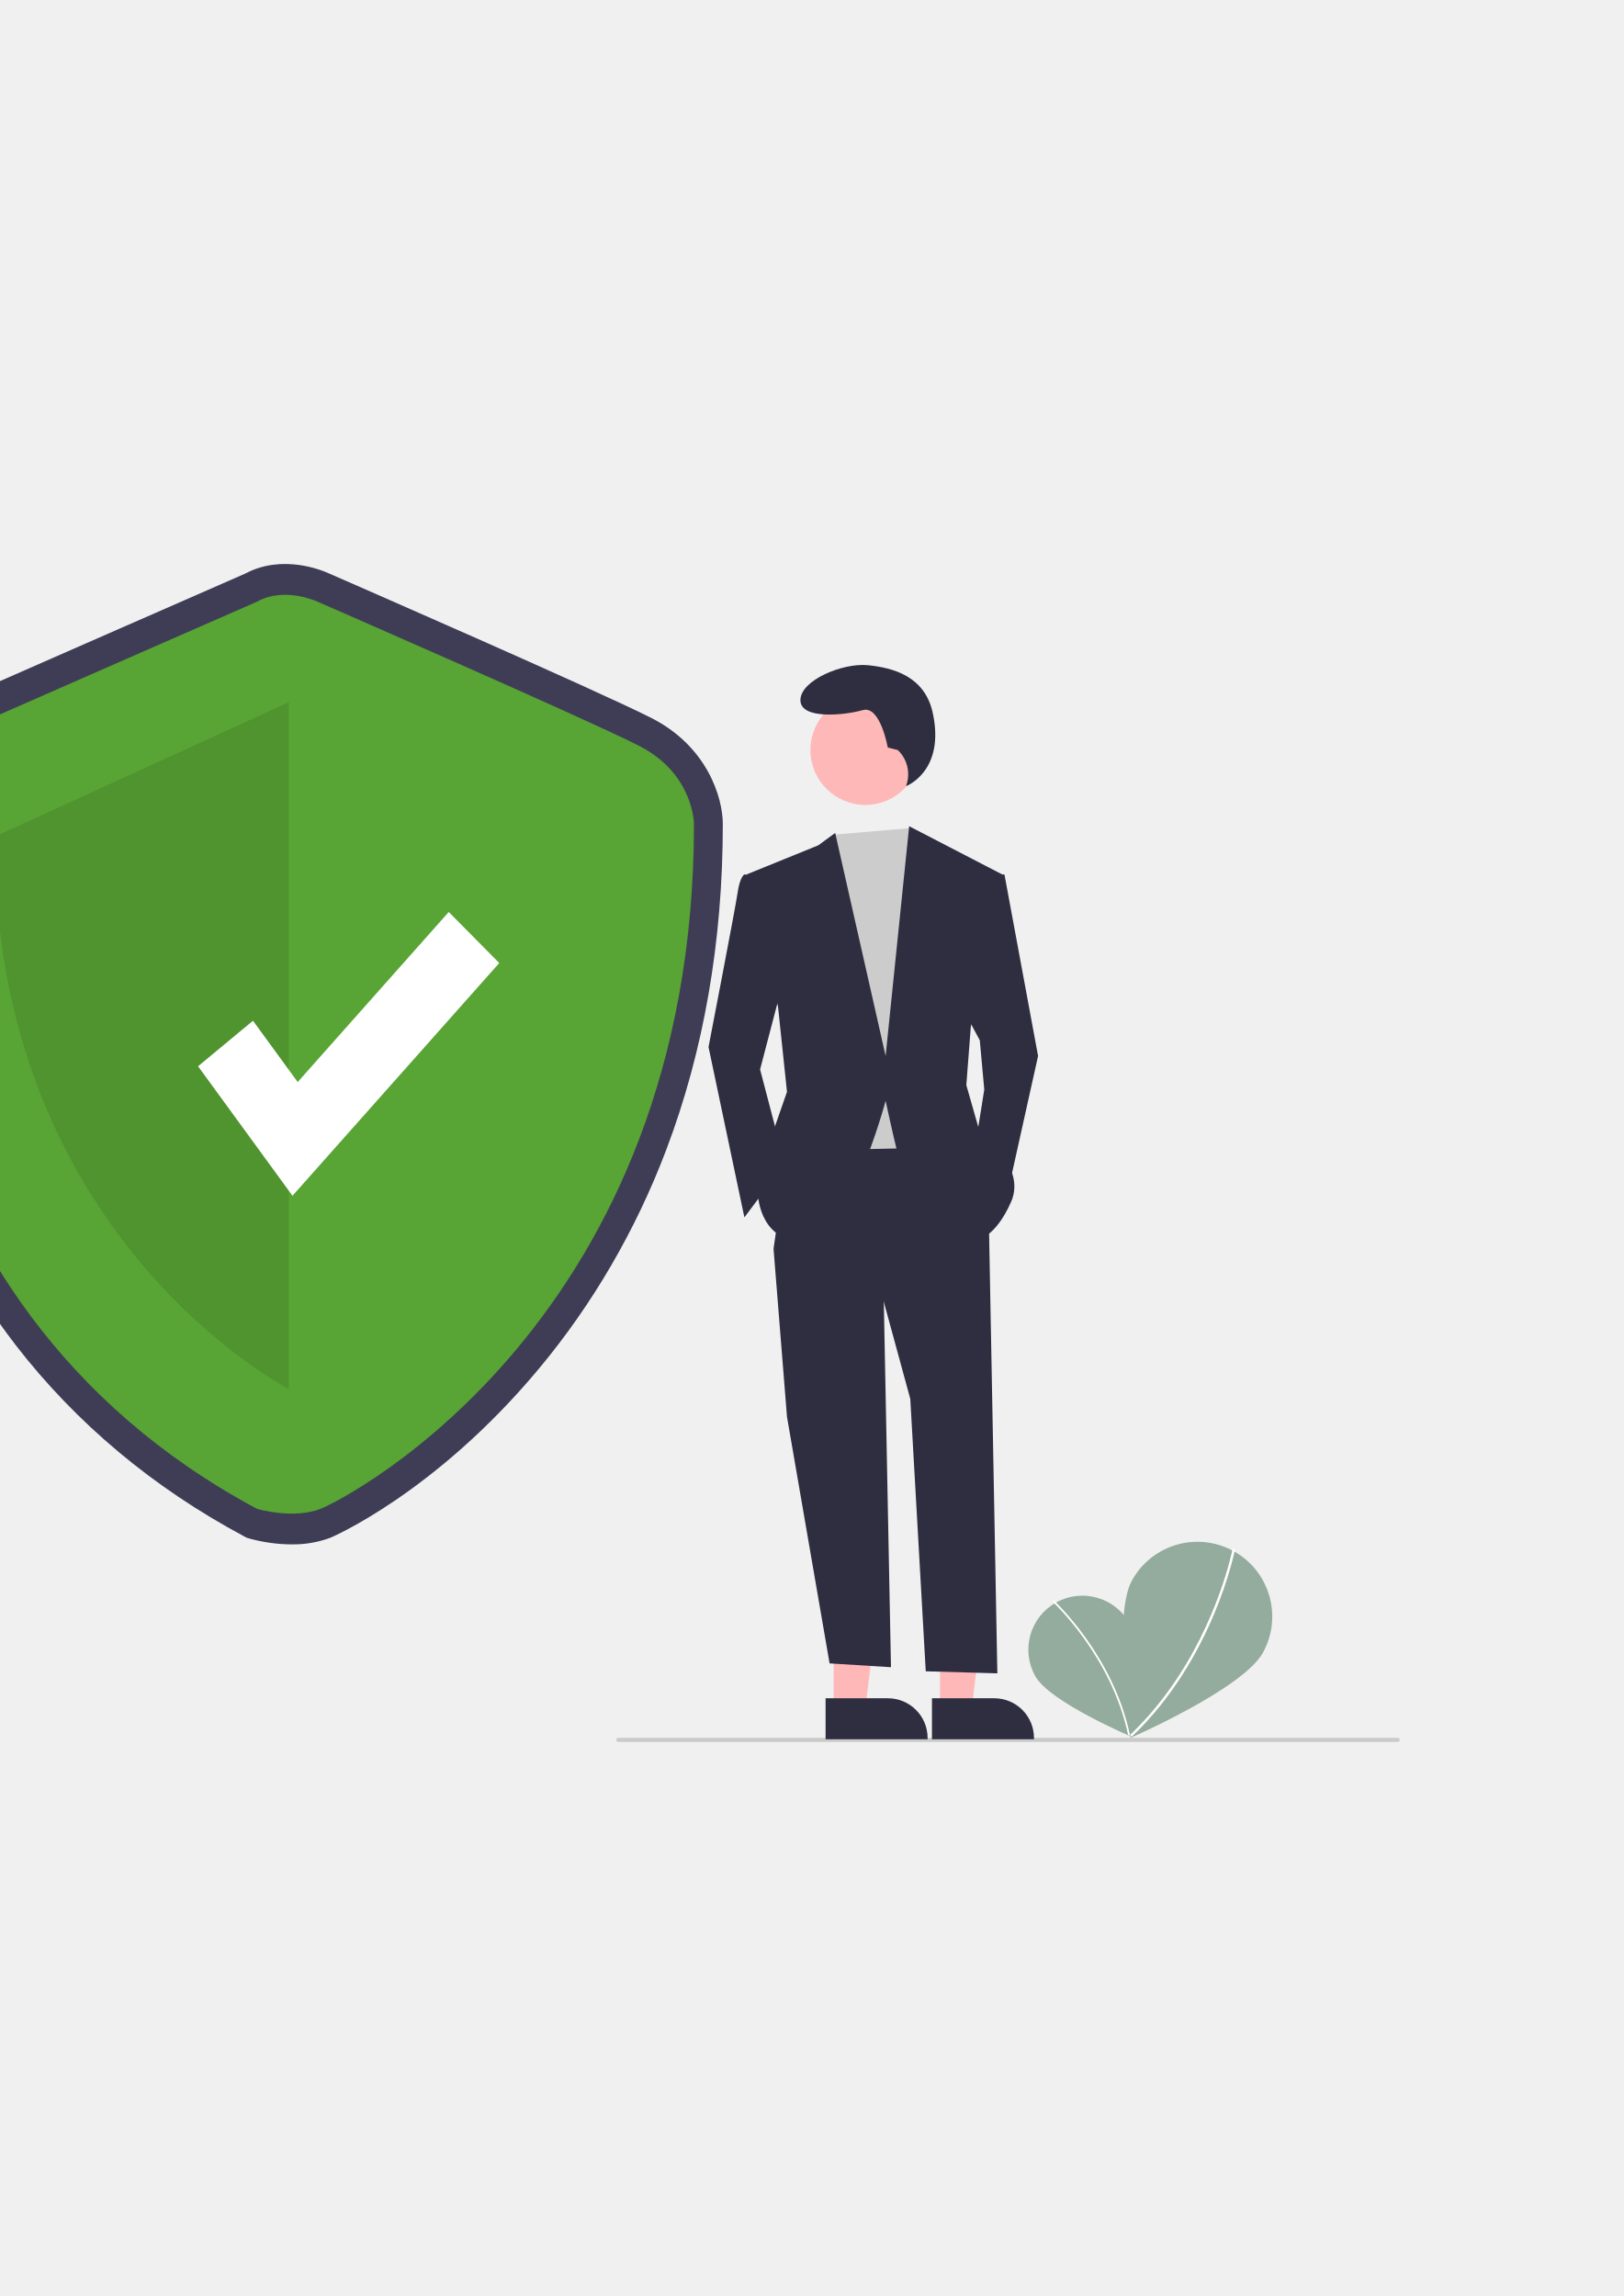
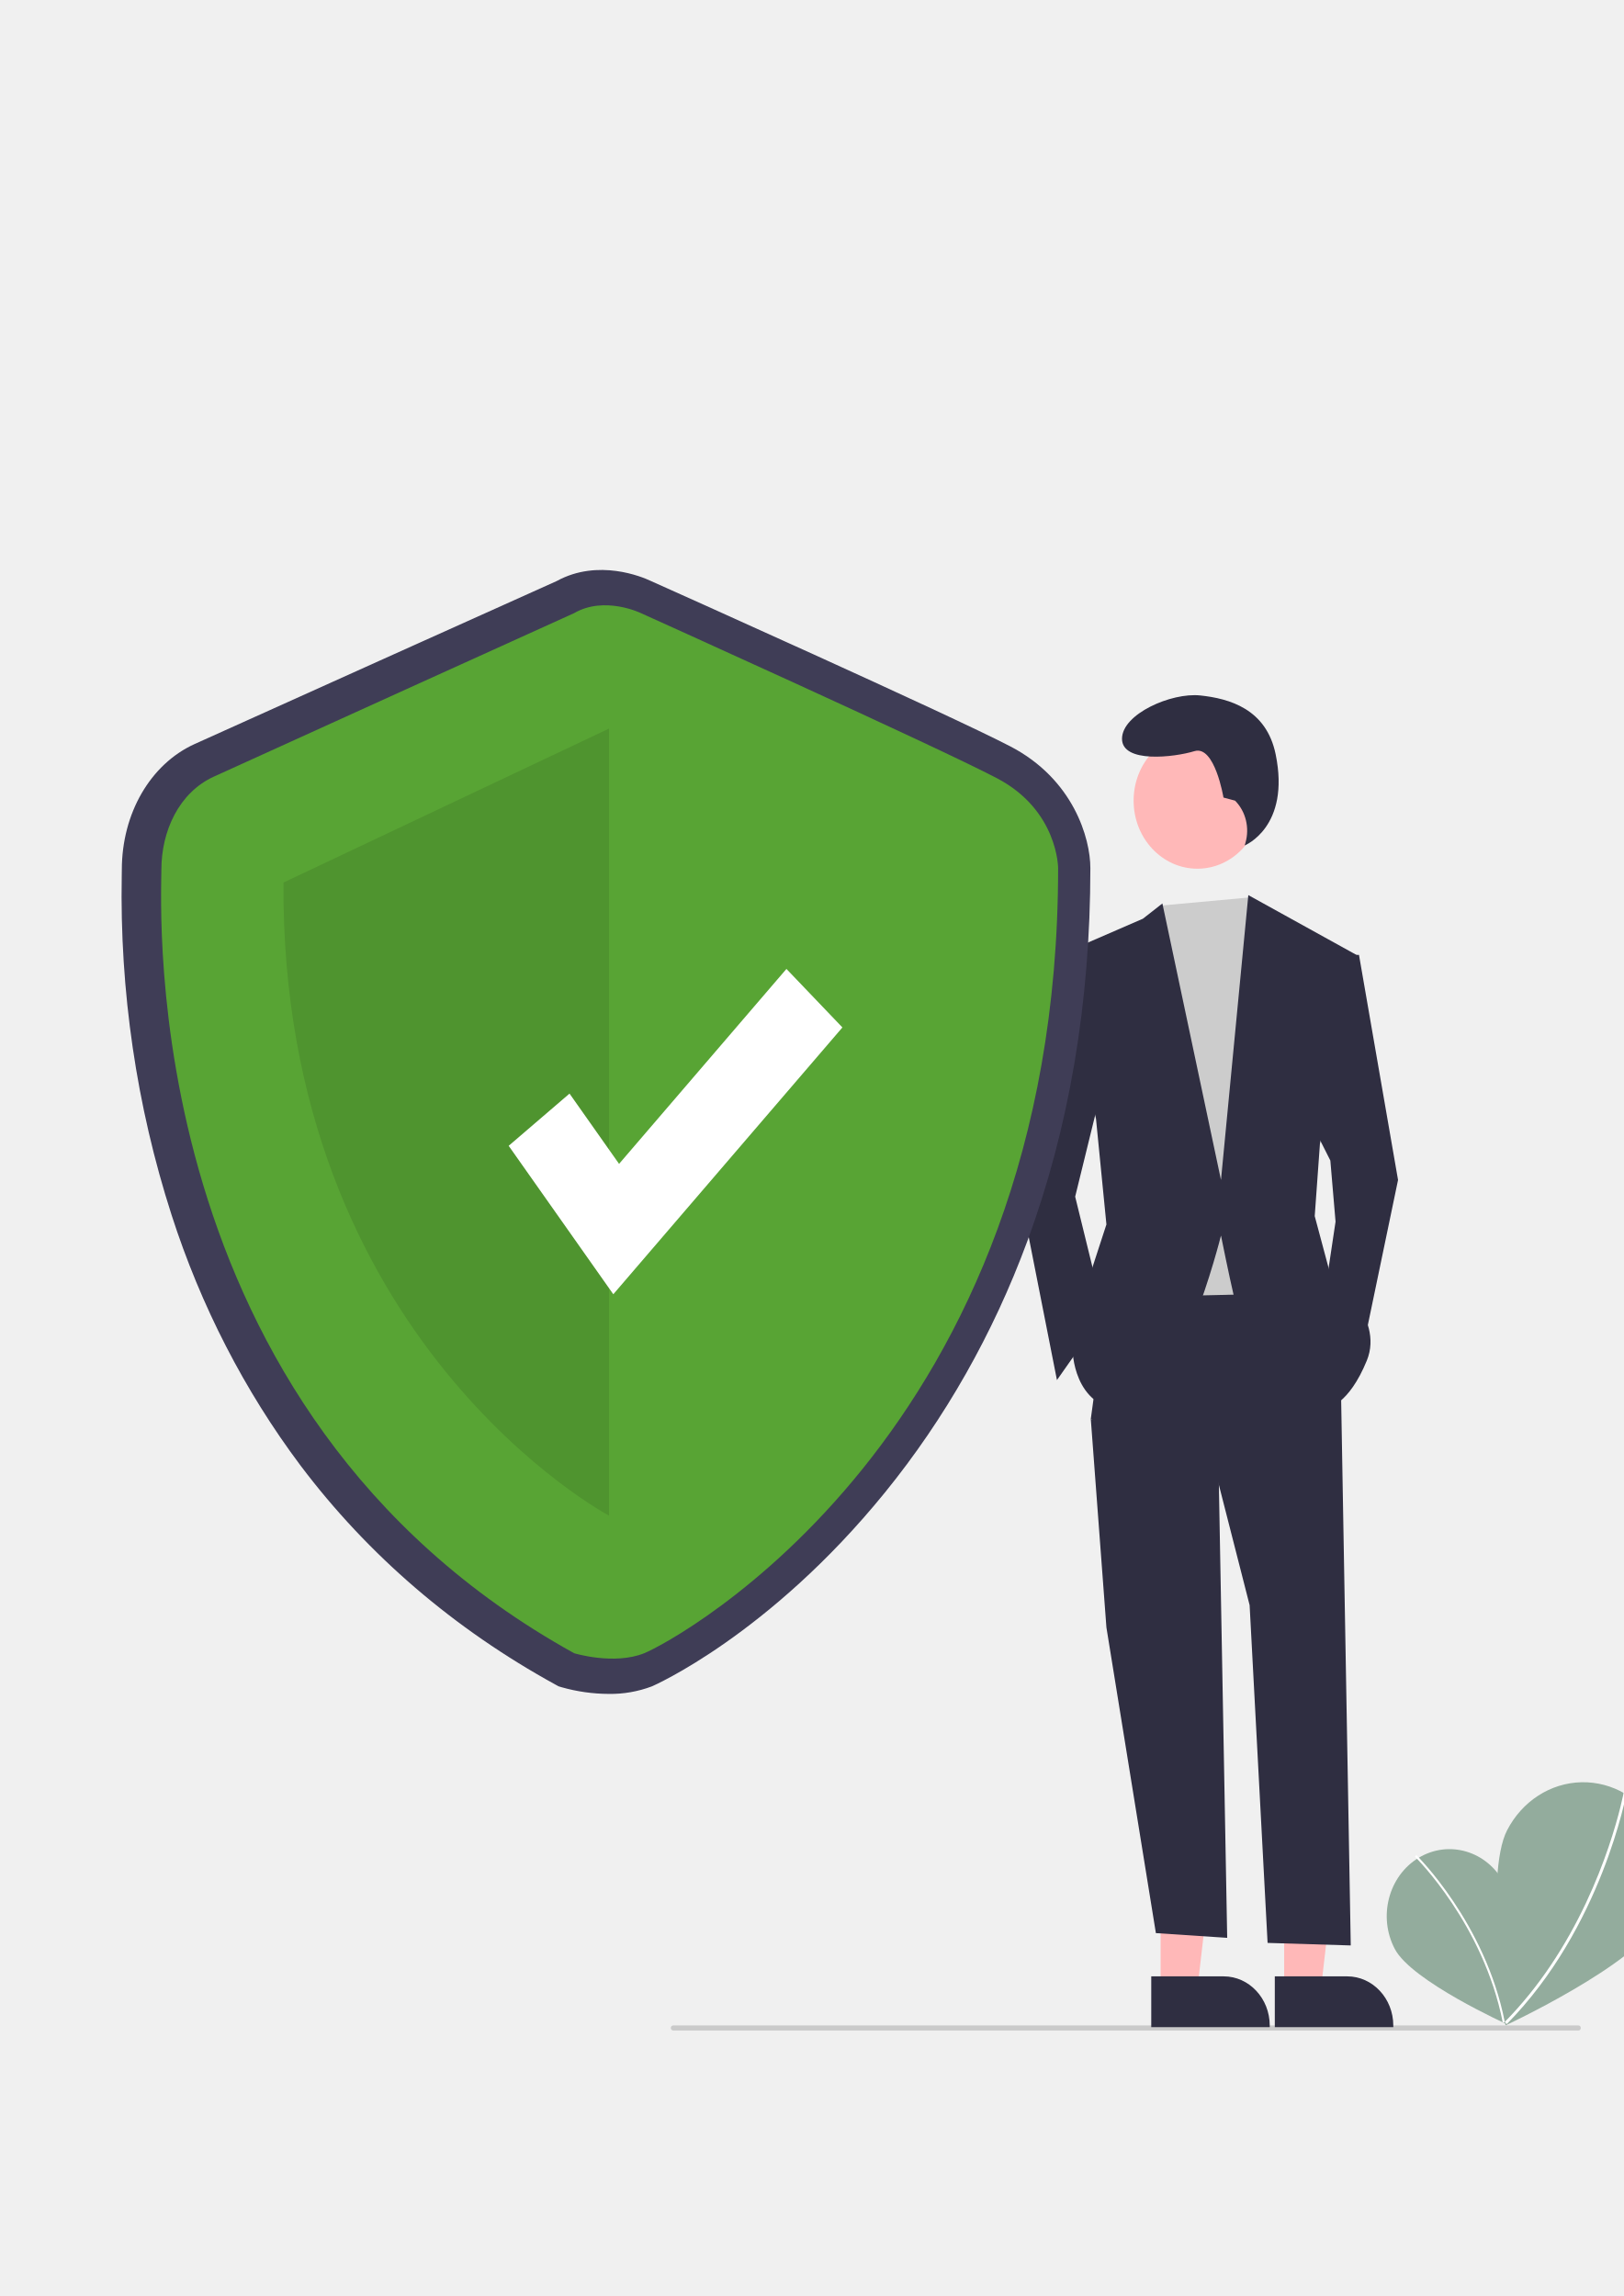
<svg xmlns="http://www.w3.org/2000/svg" width="210mm" height="297mm" viewBox="0 0 210 297" version="1.1" id="svg5">
  <defs id="defs2" />
  <g id="layer1">
    <g id="g77" transform="matrix(0.2645833,0,0,0.2645833,-18.68437,72.95513)">
-       <path d="m 622.698,517.804 c 7.184,12.698 1.092,55.585 1.092,55.585 0,0 -39.891,-16.886 -47.073,-29.578 a 26.413,26.413 0 0 1 45.981,-26.007 z" fill="#f1f1f1" id="path9" style="fill:#93ac9d" />
-       <path d="m 622.964,572.52 -0.847,0.179 c -8.162,-38.778 -36.666,-65.075 -36.952,-65.336 l 0.583,-0.641 c 0.289,0.263 28.996,26.738 37.217,65.798 z" fill="#ffffff" id="path11" />
-       <path d="m 687.969,532.263 c -9.748,17.683 -64.707,41.638 -64.707,41.638 0,0 -9.061,-59.263 0.682,-76.941 a 36.556,36.556 0 1 1 64.025,35.302 z" fill="#f1f1f1" id="path13" style="fill:#93ac9d" />
-       <path d="m 623.79,573.389 -0.826,-0.869 c 7.369,-6.998 13.726,-14.508 19.193,-22.103 24.041,-33.396 30.89,-68.44 30.971,-68.87 l 1.178,0.222 c -0.1,0.531 -10.458,53.577 -50.516,91.62 z" fill="#ffffff" id="path15" />
-       <path d="m 213.191,479.314 a 83.243,88.785 0 0 1 -20.636,-2.847 l -1.328,-0.392 -1.232,-0.659 C 145.442,451.591 107.856,420.122 78.28,381.882 A 331.982,354.083 0 0 1 21.873,275.054 385.506,411.17 0 0 1 0.073,130.211 c 0.019,-1.035 0.035,-1.833 0.035,-2.384 0,-23.958 12.468,-44.979 31.764,-53.554 C 46.641,67.71 180.729,8.968 190.417,4.724 208.663,-5.027 228.128,3.112 231.242,4.535 238.229,7.582 362.186,61.656 388.973,75.261 c 27.607,14.021 34.972,39.21 34.972,51.882 0,57.373 -9.316,110.994 -27.69,159.371 a 345.99,369.023 0 0 1 -62.178,106.876 c -50.757,60.923 -101.528,82.52 -102.018,82.71 a 55.477,59.17 0 0 1 -18.868,3.213 z M 201.252,447.77 c 4.402,1.053 14.536,2.631 21.141,0.061 8.391,-3.264 50.885,-26.767 90.595,-74.429 54.865,-65.853 82.704,-148.635 82.744,-246.048 -0.098,-1.974 -1.412,-16.049 -18.889,-24.925 C 350.576,89.088 221.733,32.898 220.435,32.331 l -0.356,-0.161 c -2.7,-1.207 -11.293,-3.749 -17.216,-0.438 l -1.186,0.59 c -1.436,0.629 -143.772,62.982 -158.953,69.728 -10.619,4.719 -14.403,16.41 -14.403,25.778 0,0.685 -0.017,1.68 -0.04,2.967 -1.213,66.653 13.248,230.667 172.97,316.975 z" fill="#3f3d56" id="path17" style="stroke-width:1.143" />
-       <path d="m 196.317,18.404 c 0,0 -143.63,62.918 -159.019,69.757 -15.389,6.839 -23.083,23.252 -23.083,39.666 0,16.413 -11.542,230.587 182.102,334.139 0,0 17.575,5.187 30.909,0 13.334,-5.187 182.612,-92.725 182.612,-334.823 0,0 0,-24.62 -26.931,-38.298 -26.931,-13.678 -157.136,-70.441 -157.136,-70.441 0,0 -15.99,-7.523 -29.455,0 z" fill="#53b726" id="path19" style="stroke-width:1.143;fill:#58a434;fill-opacity:1" />
-       <path d="M 211.706,67.644 V 403.29 c 0,0 -144.912,-74.399 -143.63,-269.992 z" opacity="0.1" id="path21" style="stroke-width:1.143" />
-       <polygon points="261.921,144.088 284.224,165.219 192.931,261.581 151.235,207.969 175.483,189.11 195.226,214.494 " fill="#ffffff" id="polygon23" transform="matrix(1.107107,0,0,1.180811,5.3743326e-4,-1.8313636e-7)" />
-       <path d="M 753.849,575.905 H 372.849 a 1,1 0 0 1 0,-2 h 381 a 1,1 0 0 1 0,2 z" fill="#cacaca" id="path25" />
-       <polygon points="547.206,568.237 562.671,568.236 570.029,508.583 547.203,508.584 " fill="#ffb8b8" id="polygon27" transform="translate(-69.07814,-8.634767)" />
-       <path d="m 474.182,554.553 30.458,-10e-4 h 10e-4 a 19.411,19.411 0 0 1 19.41,19.41 v 0.631 l -49.868,0.002 z" fill="#2f2e41" id="path29" />
-       <polygon points="599.206,568.237 614.671,568.236 622.029,508.583 599.203,508.584 " fill="#ffb8b8" id="polygon31" transform="translate(-69.07814,-8.634767)" />
-       <path d="m 526.182,554.553 30.458,-10e-4 h 10e-4 a 19.411,19.411 0 0 1 19.41,19.41 v 0.631 l -49.868,0.002 z" fill="#2f2e41" id="path33" />
-       <polygon points="517.817,343.408 571.514,358.75 575.224,548 545.213,546.139 524.393,425.597 " fill="#2f2e41" id="polygon35" transform="translate(-69.07814,-8.634767)" />
-       <path d="m 553.94,318.336 4.206,224.029 -35,-1 -7.56,-133.17 -13.15,-48.217 -53.696,-25.204 8.767,-60.271 78.9,-1.096 z" fill="#2f2e41" id="path37" />
-       <circle cx="493.598" cy="90.959" r="26.838" fill="#ffb8b8" id="circle39" />
-       <polygon points="539.734,295.192 533.16,158.211 546.933,140.995 584.936,137.738 589.047,143.966 600.006,174.649 591.239,294.095 " fill="#cccccc" id="polygon41" transform="translate(-69.07814,-8.634767)" />
-       <path d="m 443.26,152.864 -8.767,-1.096 c 0,0 -2.192,1.096 -3.288,8.767 -1.096,7.671 -14.246,75.613 -14.246,75.613 l 17.533,83.284 19.725,-26.3 -12.054,-46.025 12.054,-46.025 z" fill="#2f2e41" id="path43" />
-       <polygon points="616.443,293 620.826,265.604 618.635,241.496 610.964,227.249 624.114,160.404 630.689,160.404 647.127,249.166 631.785,318.204 " fill="#2f2e41" id="polygon45" transform="translate(-69.07814,-8.634767)" />
-       <path d="m 509.457,90.959 -4.88,-1.22 c 0,0 -3.66,-20.739 -12.199,-18.299 -8.54,2.44 -30.498,4.88 -30.498,-4.88 0,-9.759 20.739,-18.299 32.938,-17.079 12.199,1.22 27.779,5.267 31.718,23.178 6.314,28.713 -13.026,35.965 -13.026,35.965 l 0.322,-1.045 a 16.282,16.282 0 0 0 -4.374,-16.621 z" fill="#2f2e41" id="path47" />
-       <path d="m 435.589,151.768 35.067,-14.246 8.219,-6.027 24.656,109.036 11.506,-112.324 45.477,23.561 -15.342,74.517 -2.192,28.492 6.575,23.013 c 0,0 23.013,16.438 15.342,33.971 -7.671,17.533 -16.438,18.629 -16.438,18.629 0,0 -37.259,-35.067 -39.45,-43.834 -2.192,-8.767 -5.479,-24.108 -5.479,-24.108 0,0 -18.629,70.134 -40.546,69.038 -21.917,-1.096 -21.917,-24.108 -21.917,-24.108 l 5.479,-24.108 8.767,-25.204 -4.383,-41.642 z" fill="#2f2e41" id="path49" />
+       <path d="m 805.87,644.944 c 8.344,15.744 1.268,68.92 1.268,68.92 0,0 -46.332,-20.936 -54.674,-36.674 A 30.678,32.75 0 0 1 805.87,644.944 Z" fill="#f1f1f1" id="path9" style="fill:#93ac9d;stroke-width:1.2" />
+       <path d="m 806.179,712.787 -0.984,0.221 c -9.48,-48.081 -42.586,-80.686 -42.919,-81.01 l 0.677,-0.794 c 0.336,0.326 33.678,33.153 43.227,81.583 z" fill="#ffffff" id="path11" style="stroke-width:1.2" />
+       <path d="m 881.681,662.871 c -11.322,21.925 -75.155,51.627 -75.155,51.627 0,0 -10.524,-73.48 0.792,-95.398 a 42.459,45.326 0 1 1 74.363,43.771 z" fill="#f1f1f1" id="path13" style="fill:#93ac9d;stroke-width:1.2" />
+       <path d="m 807.138,713.864 -0.959,-1.077 c 8.559,-8.677 15.942,-17.988 22.292,-27.405 27.923,-41.407 35.878,-84.858 35.972,-85.391 l 1.368,0.275 c -0.116,0.659 -12.147,66.43 -58.673,113.599 z" fill="#ffffff" id="path15" style="stroke-width:1.2" />
+       <path d="M 842.199,716.983 H 399.678 a 1.161,1.24 0 0 1 0,-2.48 h 442.521 a 1.161,1.24 0 0 1 0,2.48 z" fill="#cacaca" id="path25" style="stroke-width:1.2" />
+       <polygon points="547.206,568.237 562.671,568.236 570.029,508.583 547.203,508.584 " fill="#ffb8b8" id="polygon27" transform="matrix(1.161472,0,0,1.239894,2.391475,-7.784333)" />
+       <path d="m 633.373,690.509 35.376,-10e-4 h 10e-4 a 22.545,24.068 0 0 1 22.544,24.066 v 0.782 l -57.92,0.002 z" fill="#2f2e41" id="path29" style="stroke-width:1.2" />
+       <polygon points="599.206,568.237 614.671,568.236 622.029,508.583 599.203,508.584 " fill="#ffb8b8" id="polygon31" transform="matrix(1.161472,0,0,1.239894,2.391475,-7.784333)" />
+       <path d="m 693.77,690.509 35.376,-10e-4 h 0.001 a 22.545,24.068 0 0 1 22.544,24.066 v 0.782 l -57.92,0.002 z" fill="#2f2e41" id="path33" style="stroke-width:1.2" />
+       <polygon points="545.213,546.139 524.393,425.597 517.817,343.408 571.514,358.75 575.224,548 " fill="#2f2e41" id="polygon35" transform="matrix(1.161472,0,0,1.239894,2.391475,-7.784333)" />
+       <path d="m 726.01,397.625 4.885,277.772 -40.652,-1.24 -8.781,-165.117 -15.274,-59.784 -62.367,-31.251 10.182,-74.73 91.641,-1.359 z" fill="#2f2e41" id="path37" style="stroke-width:1.2" />
+       <ellipse cx="655.924" cy="115.702" fill="#ffb8b8" id="circle39" rx="31.172" ry="33.277" style="stroke-width:1.2" />
+       <polygon points="589.047,143.966 600.006,174.649 591.239,294.095 539.734,295.192 533.16,158.211 546.933,140.995 584.936,137.738 " fill="#cccccc" id="polygon41" transform="matrix(1.161472,0,0,1.239894,2.391475,-7.784333)" />
+       <path d="m 597.458,192.457 -10.182,-1.359 c 0,0 -2.546,1.359 -3.818,10.87 -1.273,9.511 -16.546,93.752 -16.546,93.752 l 20.365,103.263 22.91,-32.609 -14.001,-57.066 14.001,-57.067 z" fill="#2f2e41" id="path43" style="stroke-width:1.2" />
+       <polygon points="616.443,293 620.826,265.604 618.635,241.496 610.964,227.249 624.114,160.404 630.689,160.404 647.127,249.166 631.785,318.204 " fill="#2f2e41" id="polygon45" transform="matrix(1.161472,0,0,1.239894,2.391475,-7.784333)" />
+       <path d="m 674.343,115.702 -5.668,-1.513 c 0,0 -4.251,-25.714 -14.169,-22.689 -9.918,3.025 -35.423,6.05 -35.423,-6.05 0,-12.101 24.087,-22.689 38.256,-21.176 14.169,1.513 32.265,6.531 36.839,28.739 7.333,35.601 -15.13,44.593 -15.13,44.593 l 0.374,-1.296 a 18.911,20.188 0 0 0 -5.081,-20.609 z" fill="#2f2e41" id="path47" style="stroke-width:1.2" />
+       <path d="m 588.549,191.099 40.729,-17.663 9.546,-7.473 28.638,135.193 13.364,-139.269 52.821,29.213 -17.819,92.393 -2.546,35.327 7.637,28.533 c 0,0 26.728,20.381 17.819,42.12 -8.909,21.74 -19.092,23.098 -19.092,23.098 0,0 -43.275,-43.479 -45.82,-54.349 -2.546,-10.87 -6.364,-29.892 -6.364,-29.892 0,0 -21.637,86.958 -47.093,85.6 -25.456,-1.359 -25.456,-29.892 -25.456,-29.892 l 6.364,-29.892 10.182,-31.251 -5.091,-51.632 z" fill="#2f2e41" id="path49" style="stroke-width:1.2" />
+       <path d="m 368.19,552.419 a 92.985,101.785 0 0 1 -23.051,-3.264 l -1.484,-0.449 -1.377,-0.755 C 292.513,520.638 250.528,484.561 217.49,440.721 A 370.833,405.93 0 0 1 154.483,318.251 430.62,471.376 0 0 1 130.132,152.199 c 0.021,-1.186 0.039,-2.102 0.039,-2.733 0,-27.466 13.927,-51.565 35.482,-61.396 16.497,-7.524 166.277,-74.867 177.099,-79.733 20.381,-11.179 42.123,-1.848 45.603,-0.217 7.805,3.493 146.267,65.486 176.189,81.082 30.837,16.074 39.065,44.951 39.065,59.479 0,65.774 -10.407,127.246 -30.931,182.707 a 386.48,423.058 0 0 1 -69.454,122.526 c -56.697,69.843 -113.41,94.603 -113.957,94.821 a 61.969,67.834 0 0 1 -21.076,3.684 z m -13.337,-36.163 c 4.917,1.207 16.237,3.017 23.615,0.07 9.373,-3.742 56.84,-30.686 101.197,-85.327 61.286,-75.495 92.382,-170.399 92.428,-282.075 -0.109,-2.262 -1.577,-18.399 -21.099,-28.575 C 521.652,105.055 377.732,40.636 376.281,39.987 l -0.398,-0.185 c -3.016,-1.383 -12.615,-4.298 -19.231,-0.502 l -1.325,0.676 c -1.604,0.721 -160.598,72.204 -177.554,79.938 -11.862,5.41 -16.088,18.813 -16.088,29.552 0,0.785 -0.018,1.926 -0.045,3.402 -1.355,76.413 14.798,264.442 193.213,363.389 z" fill="#3f3d56" id="path17" style="stroke-width:1.294" />
+       <path d="m 351.272,24.021 c 0,0 -159.14,72.131 -176.191,79.971 -17.051,7.84 -25.576,26.657 -25.576,45.474 0,18.817 -12.788,264.35 201.767,383.065 0,0 19.473,5.946 34.247,0 14.774,-5.946 202.332,-106.302 202.332,-383.849 0,0 0,-28.225 -29.839,-43.906 C 528.173,89.096 383.907,24.021 383.907,24.021 c 0,0 -17.716,-8.624 -32.636,0 z" fill="#53b726" id="path19" style="fill:#58a434;fill-opacity:1;stroke-width:1.289" />
+       <path d="m 368.322,80.471 v 384.793 c 0,0 -160.561,-85.293 -159.14,-309.526 z" opacity="0.1" id="path21" style="stroke-width:1.289" />
+       <polygon points="284.224,165.219 192.931,261.581 151.235,207.969 175.483,189.11 195.226,214.494 261.921,144.088 " fill="#ffffff" id="polygon23" transform="matrix(1.226659,0,0,1.353711,133.7557,2.921865)" />
    </g>
  </g>
</svg>
